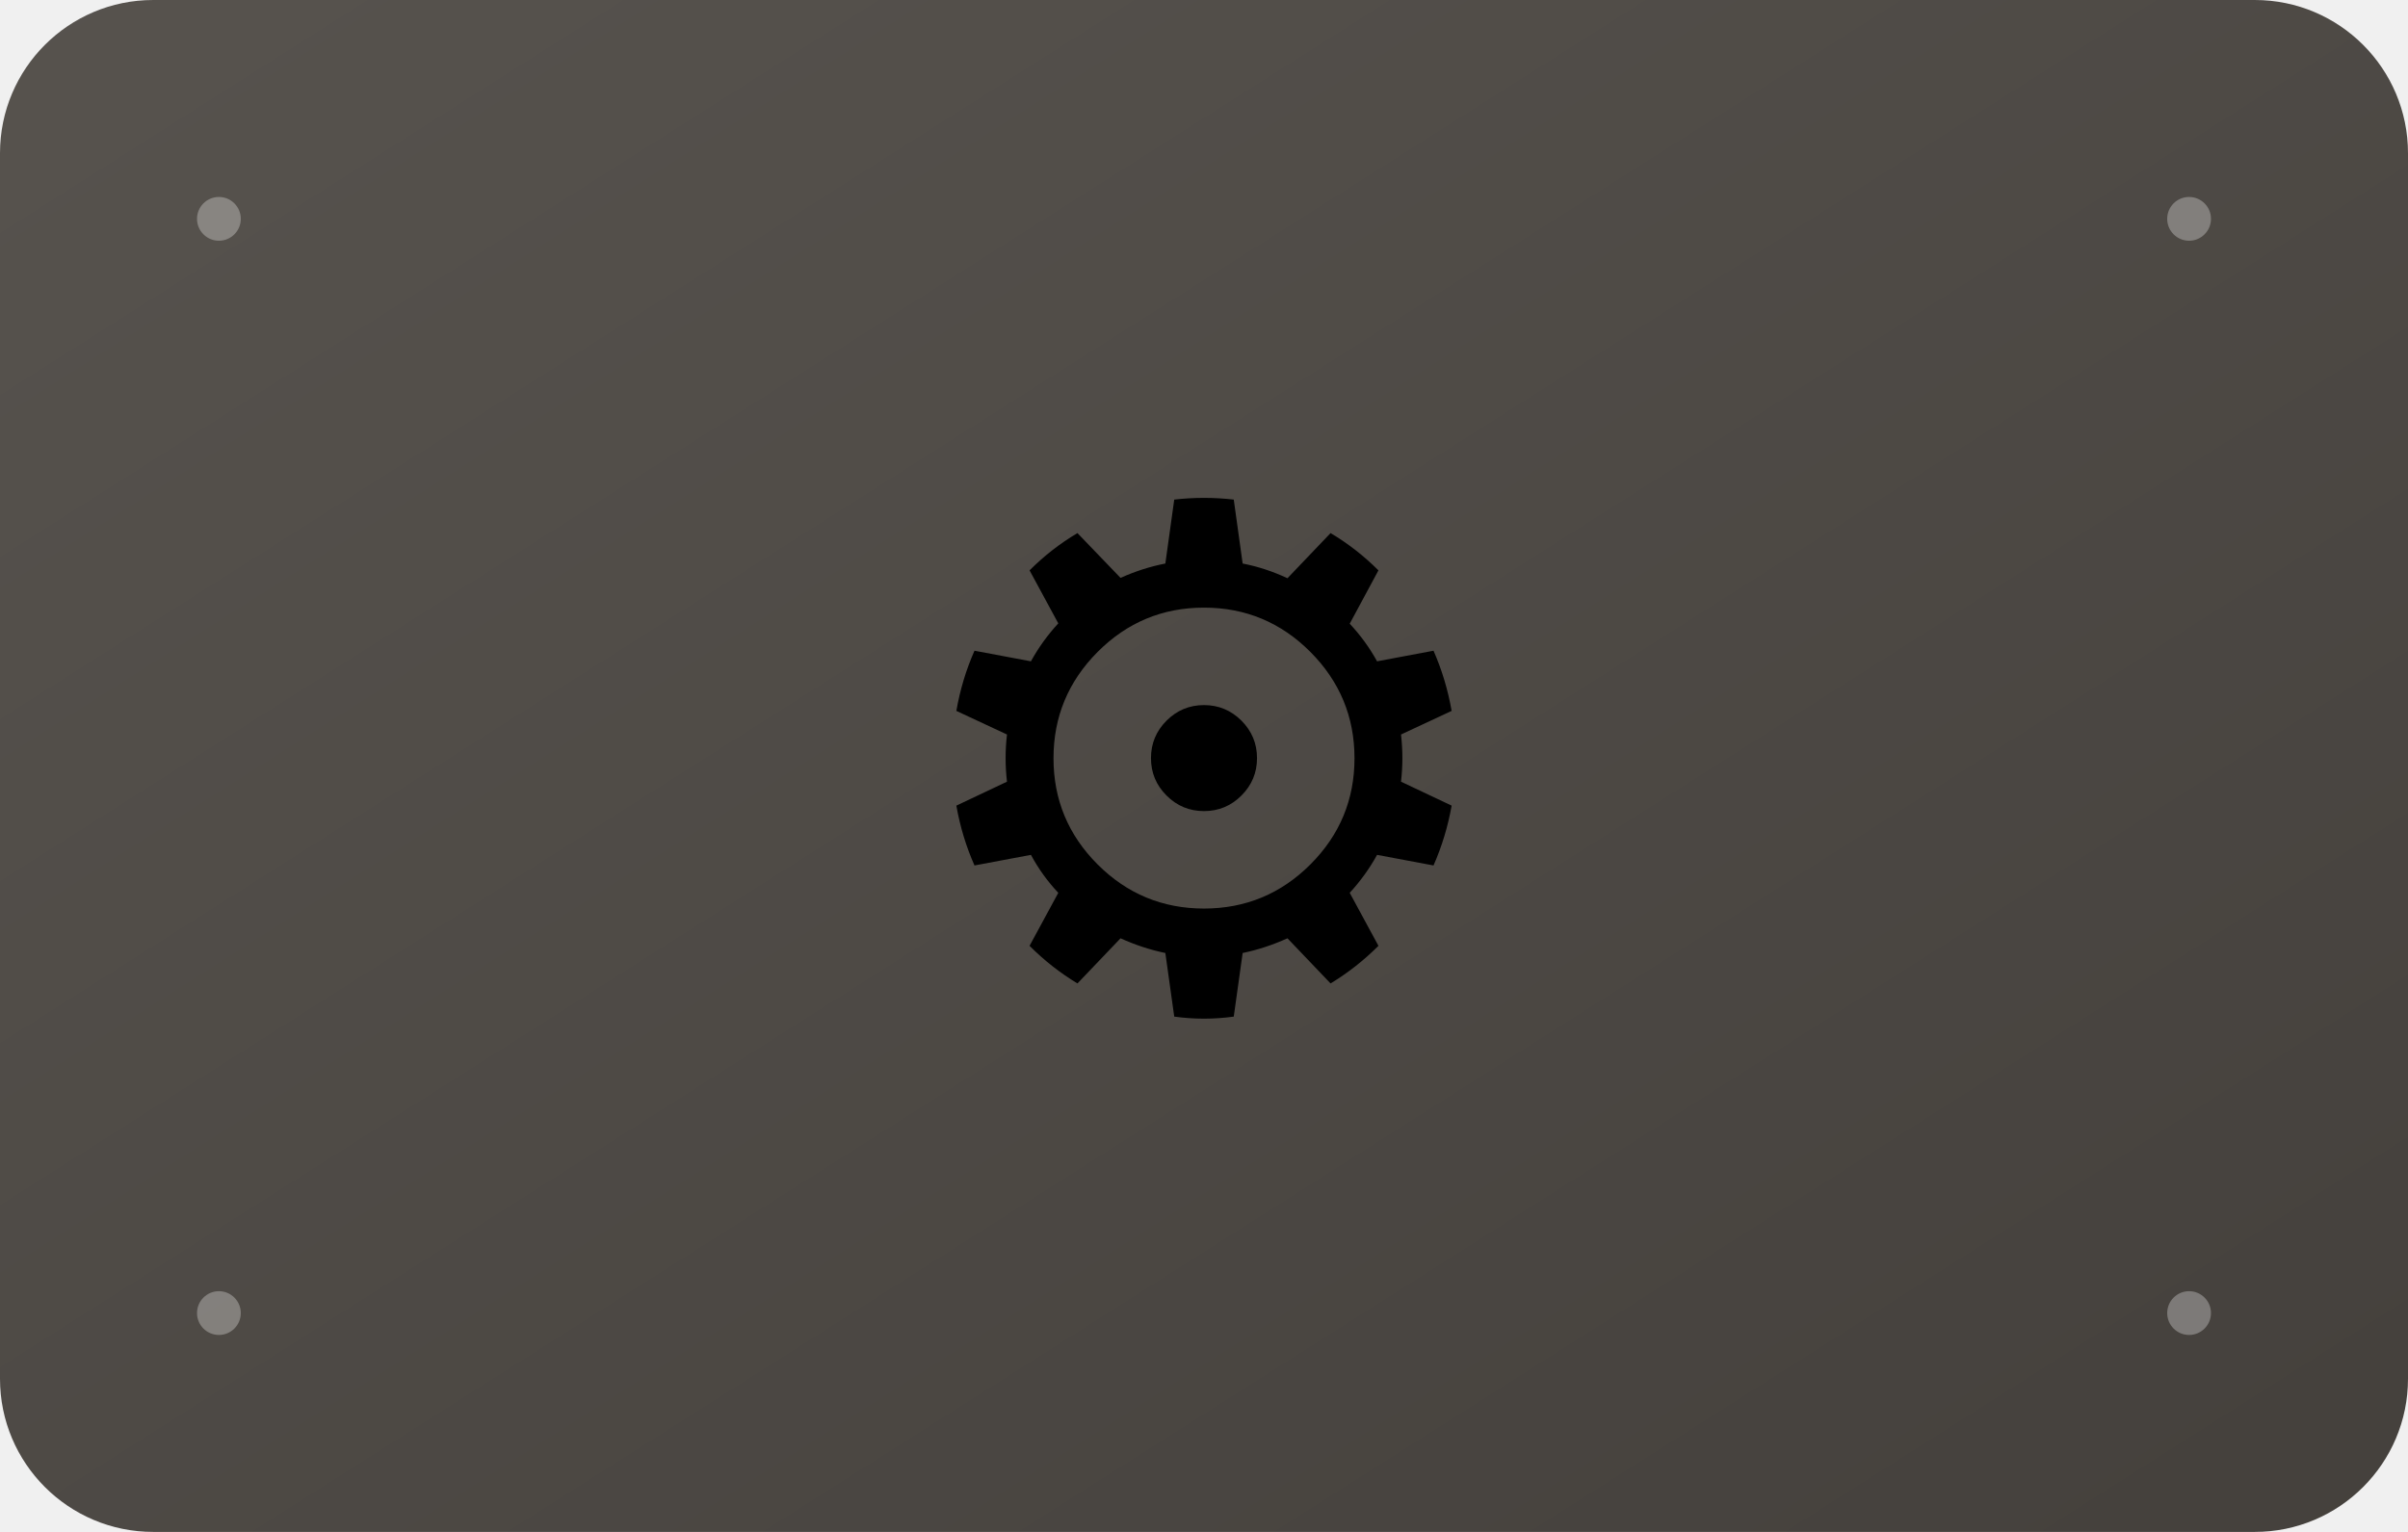
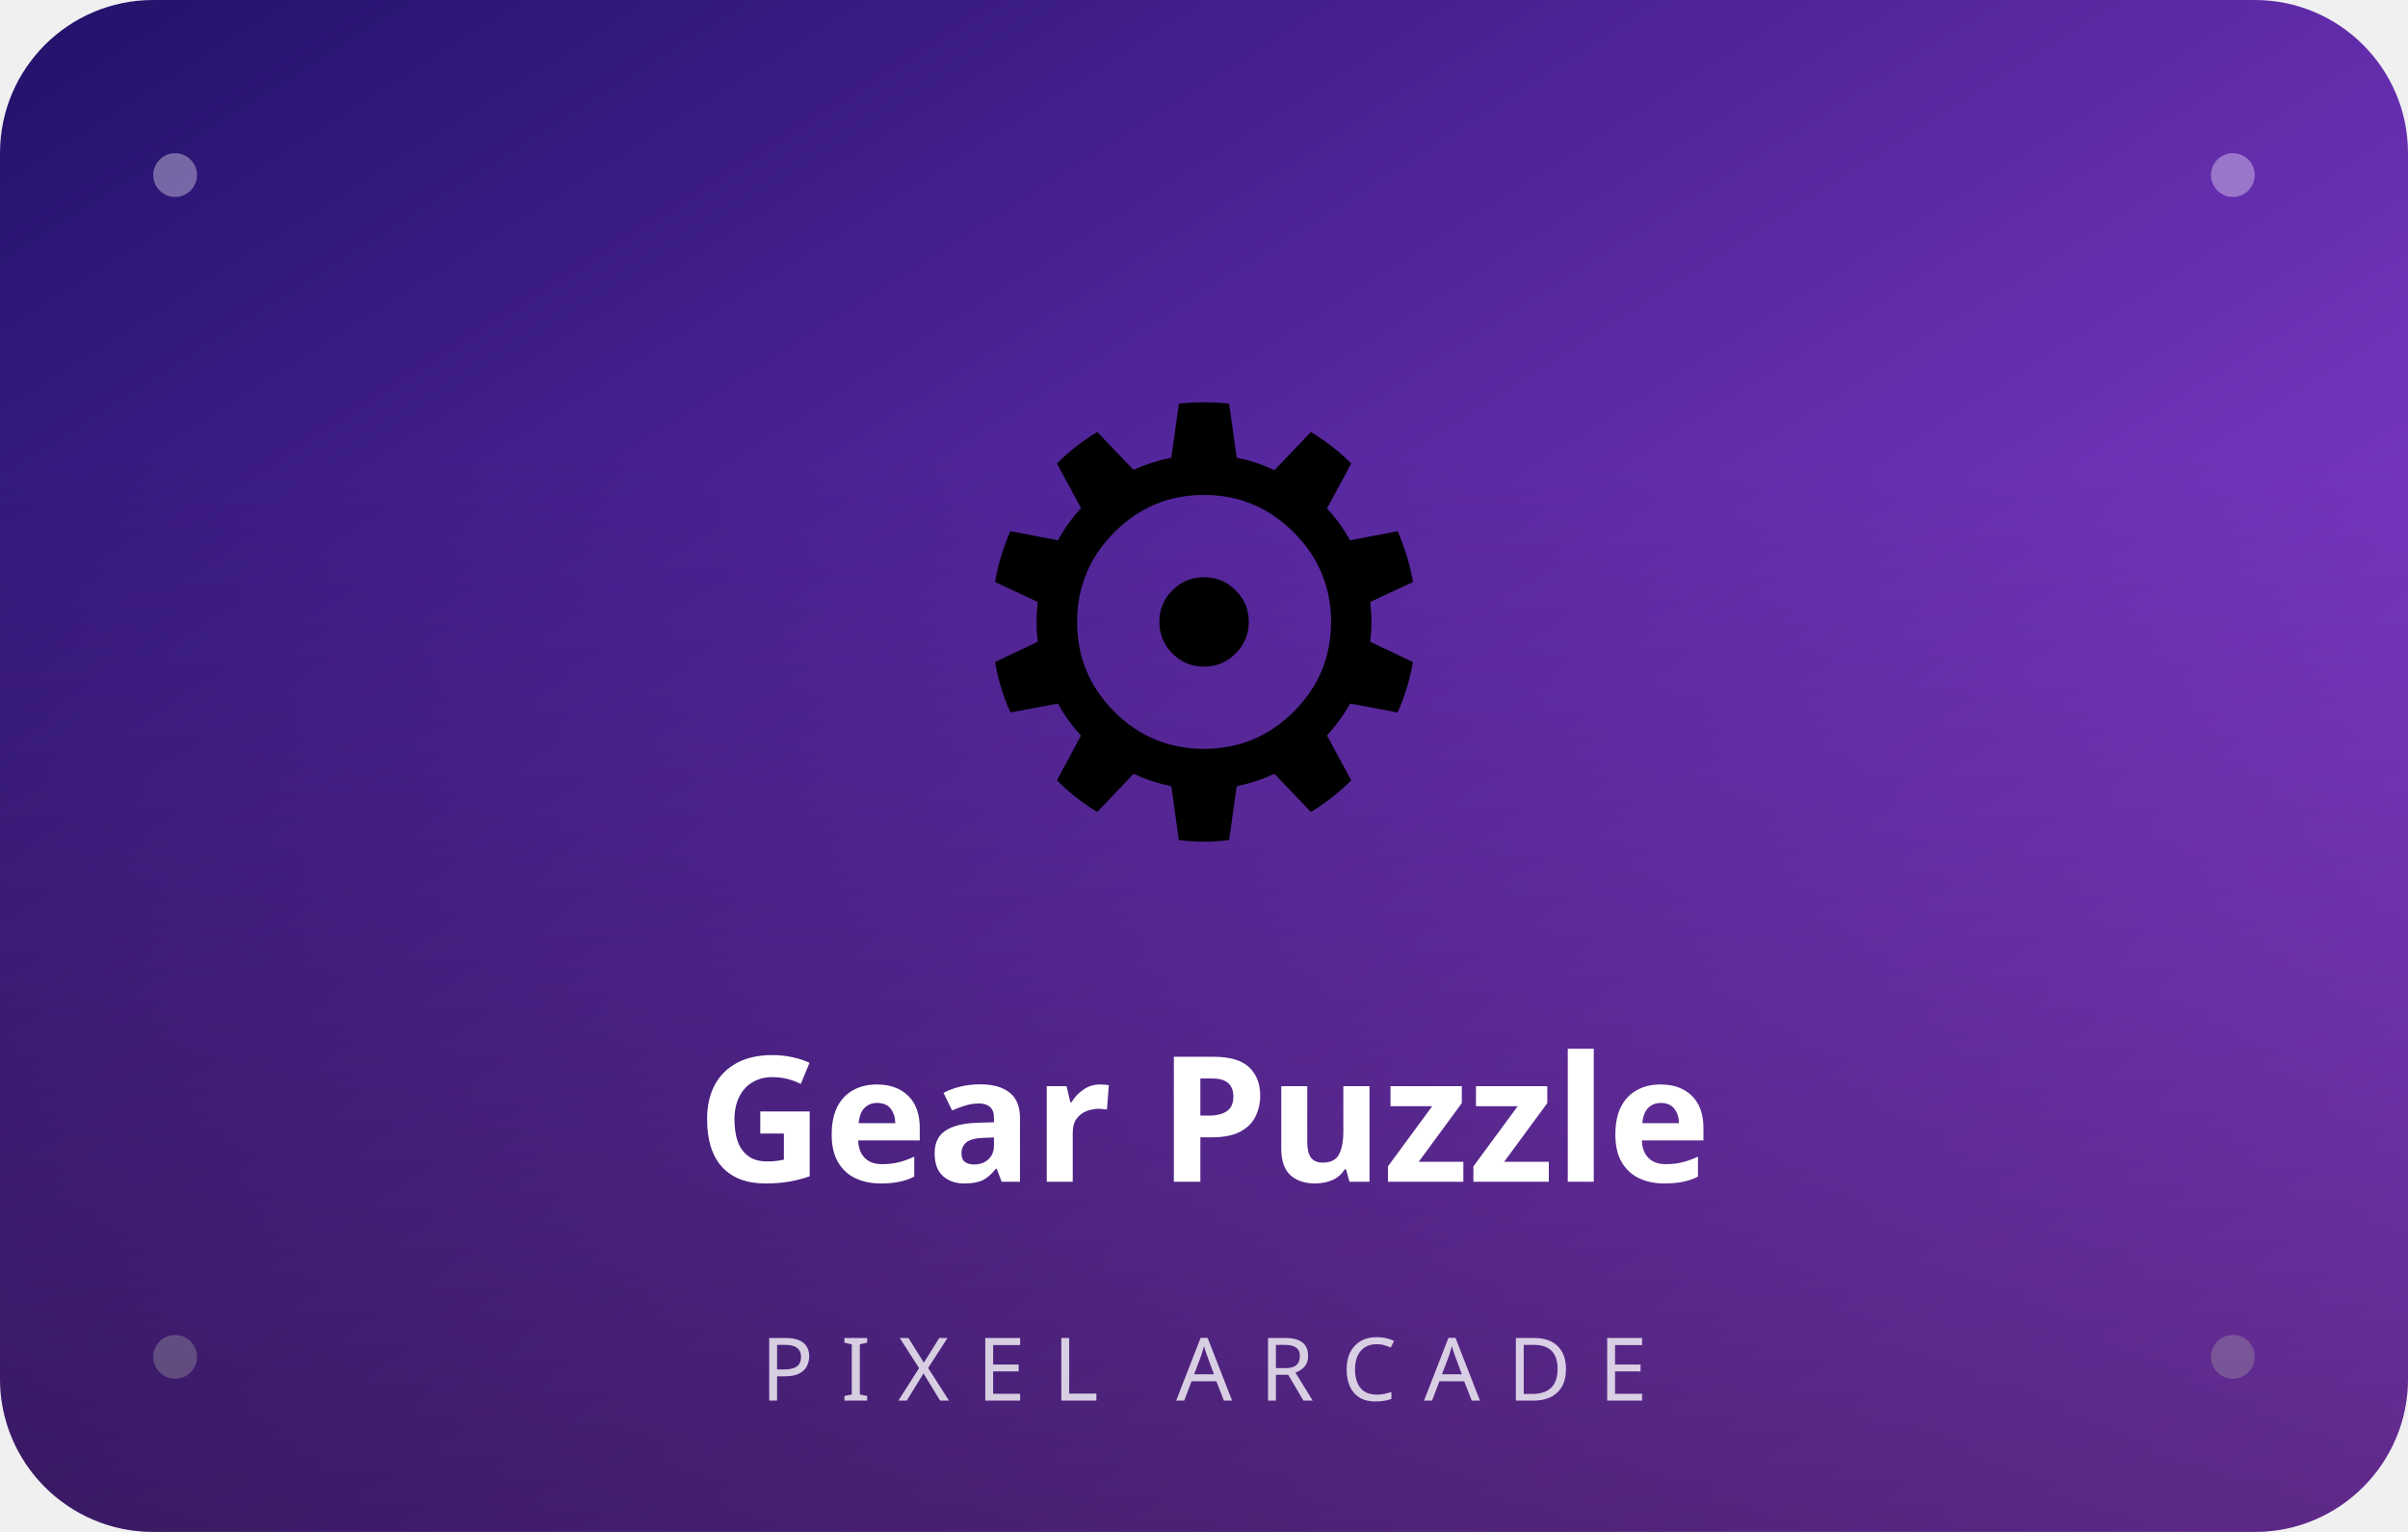
- <svg xmlns="http://www.w3.org/2000/svg" viewBox="0 0 220 140" role="img" aria-label="Gear Puzzle">
+ <svg xmlns="http://www.w3.org/2000/svg" viewBox="0 0 220 140" width="220" height="140" role="img" aria-label="Gear Puzzle thumbnail">
  <defs>
-     <linearGradient id="g" x1="0" y1="0" x2="1" y2="1">
-       <stop offset="0%" stop-color="#57534e" />
-       <stop offset="100%" stop-color="#44403c" />
+     <linearGradient id="bg" x1="0" y1="0" x2="1" y2="1">
+       <stop offset="0%" stop-color="hsl(251 72% 24%)" />
+       <stop offset="100%" stop-color="hsl(273 80% 60%)" />
+     </linearGradient>
+     <linearGradient id="scrim" x1="0" y1="0" x2="0" y2="1">
+       <stop offset="0.30" stop-color="#000000" stop-opacity="0" />
+       <stop offset="1" stop-color="#000000" stop-opacity="0.42" />
    </linearGradient>
  </defs>
-   <rect width="220" height="140" rx="14" fill="url(#g)" />
-   <circle cx="20" cy="20" r="2" fill="white" opacity="0.3" />
-   <circle cx="200" cy="20" r="2" fill="white" opacity="0.3" />
-   <circle cx="20" cy="120" r="2" fill="white" opacity="0.3" />
-   <circle cx="200" cy="120" r="2" fill="white" opacity="0.3" />
-   <text x="110" y="92" text-anchor="middle" font-size="64" font-family="Apple Color Emoji, Segoe UI Emoji, sans-serif">⚙️
+   <rect width="220" height="140" rx="14" fill="url(#bg)" />
+   <circle cx="16" cy="16" r="2" fill="#ffffff" opacity="0.35" />
+   <circle cx="204" cy="16" r="2" fill="#ffffff" opacity="0.35" />
+   <circle cx="16" cy="124" r="2" fill="#ffffff" opacity="0.35" />
+   <circle cx="204" cy="124" r="2" fill="#ffffff" opacity="0.35" />
+   <text x="110" y="76" text-anchor="middle" font-size="54" font-family="Apple Color Emoji, Segoe UI Emoji, Noto Color Emoji, sans-serif">⚙️
+     </text>
+   <rect width="220" height="140" rx="14" fill="url(#scrim)" />
+   <text x="110" y="108" text-anchor="middle" font-size="16" font-weight="700" fill="#ffffff" font-family="'Segoe UI', system-ui, -apple-system, sans-serif">Gear Puzzle
+     </text>
+   <text x="110" y="128" text-anchor="middle" font-size="8" letter-spacing="2.5" fill="#ffffff" fill-opacity="0.78" font-family="'Segoe UI', system-ui, -apple-system, sans-serif">PIXEL ARCADE
    </text>
</svg>
